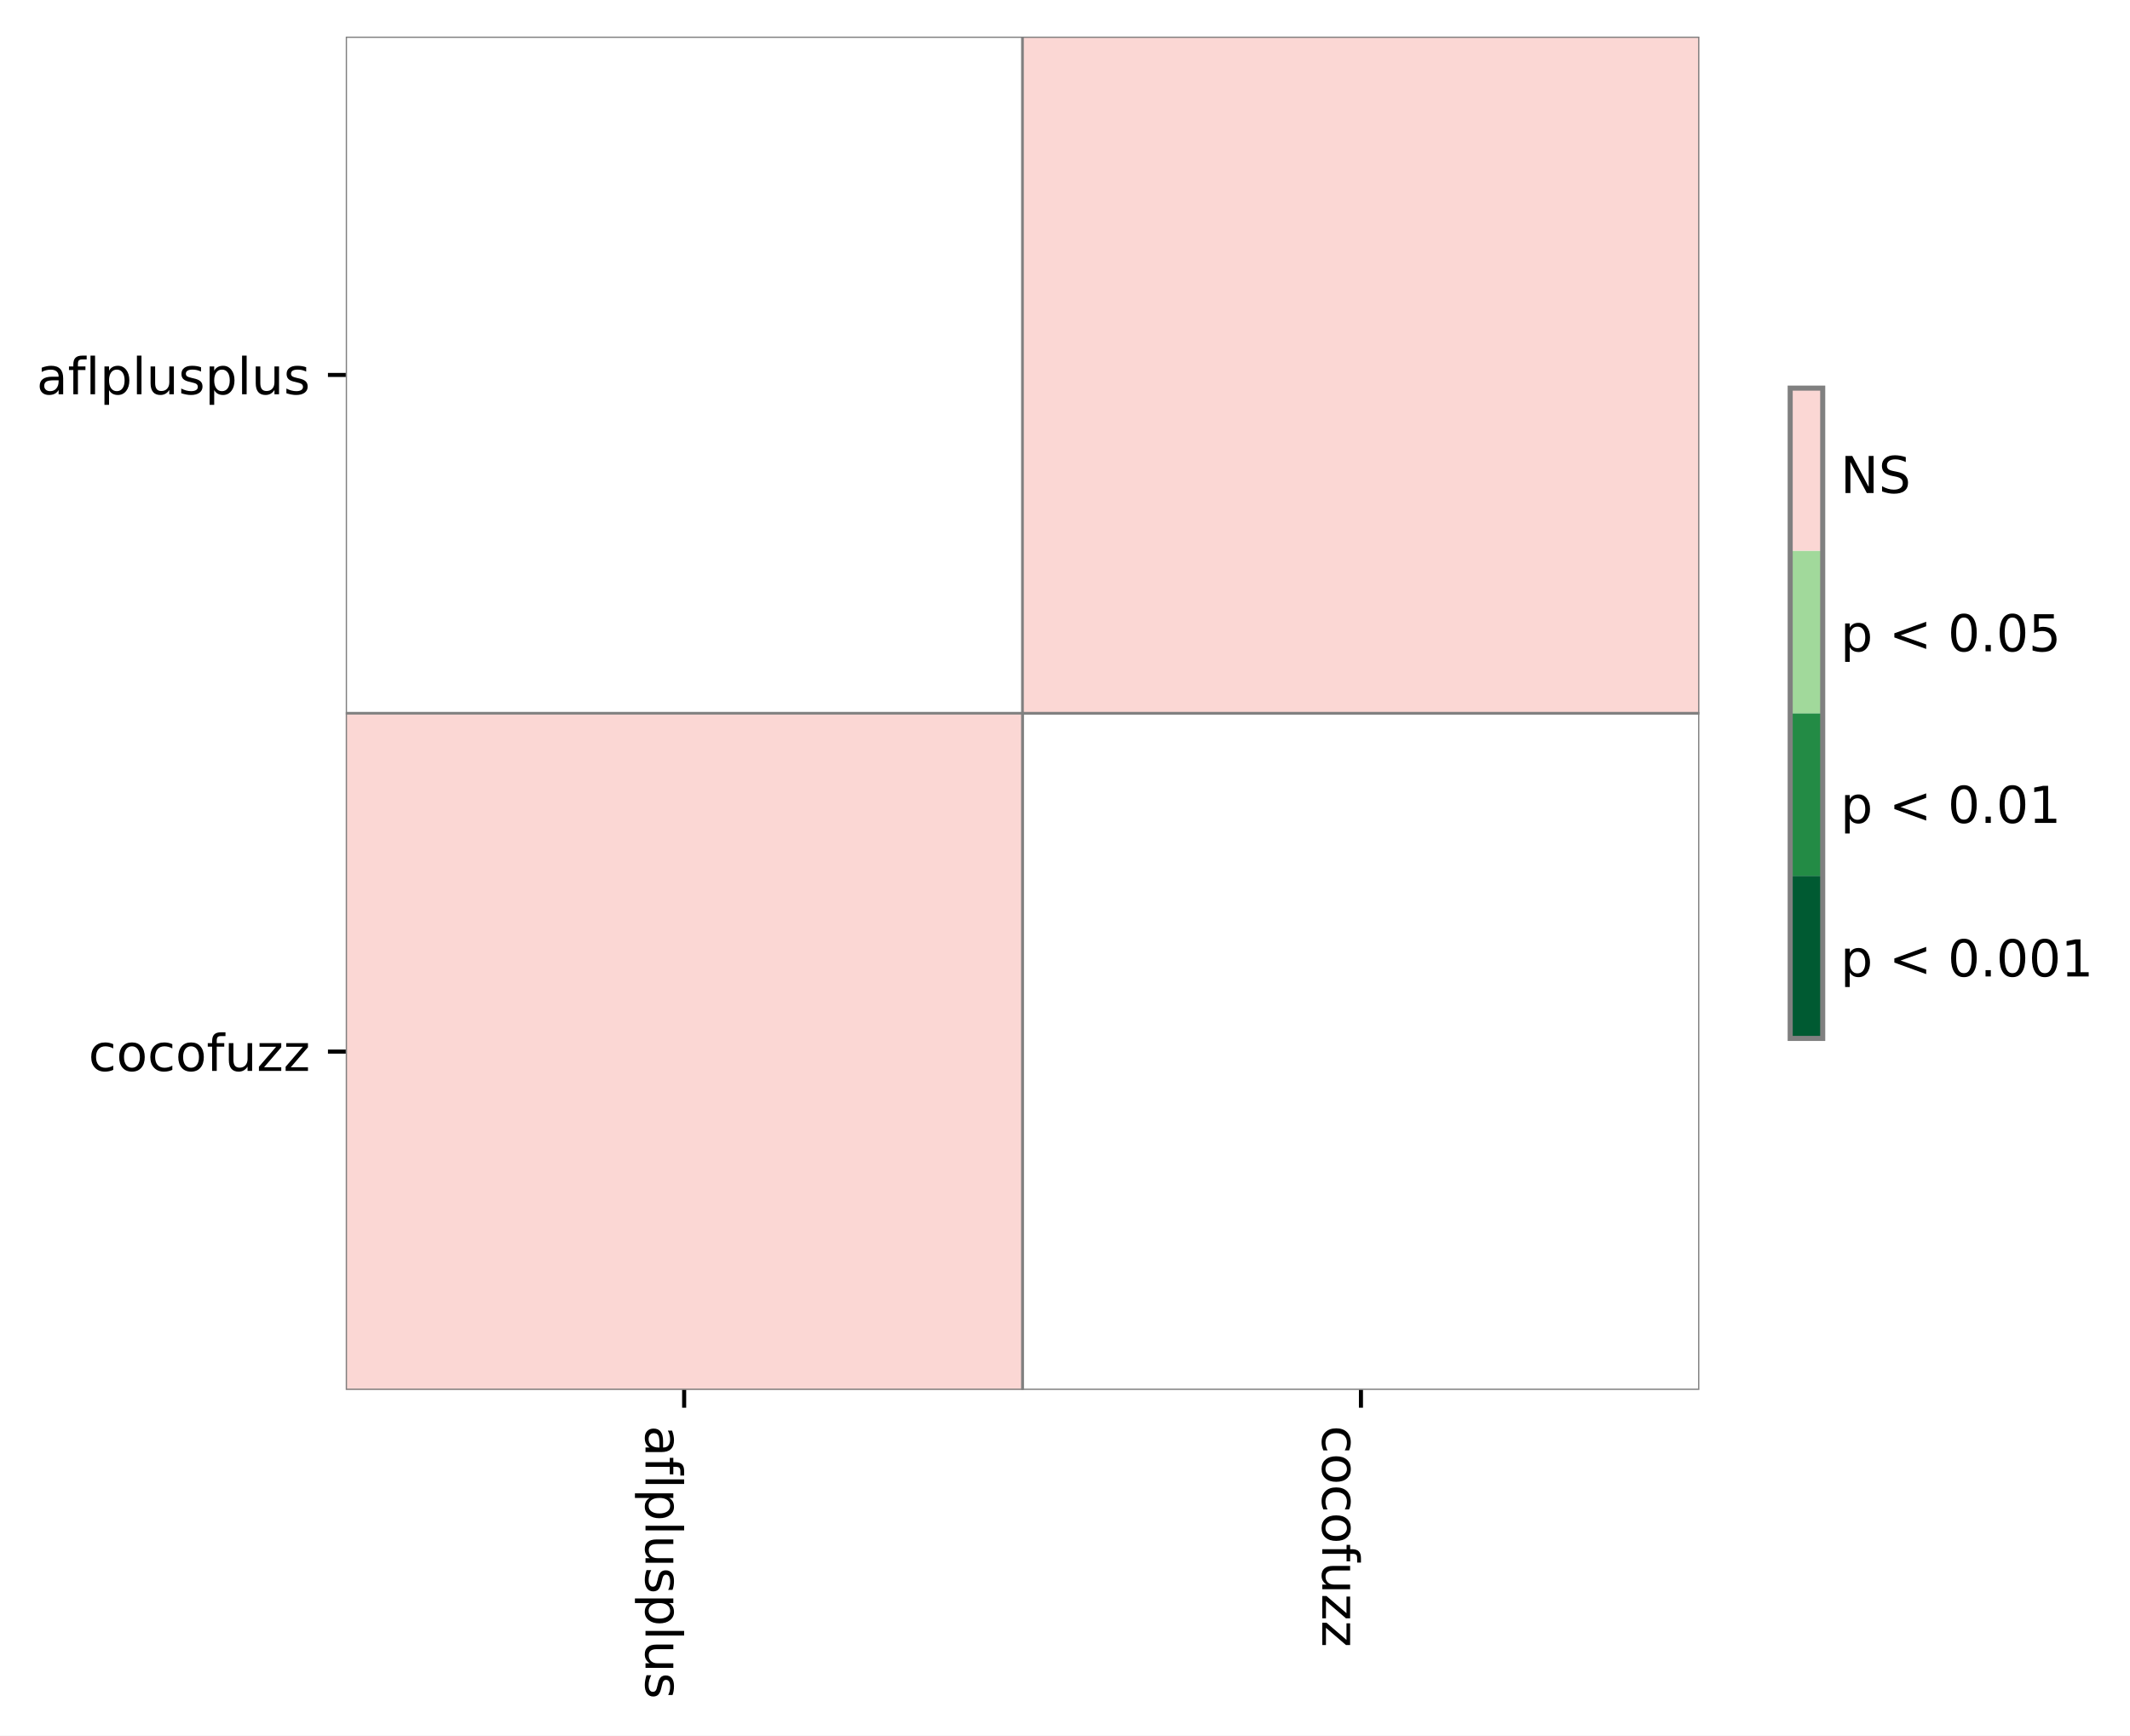
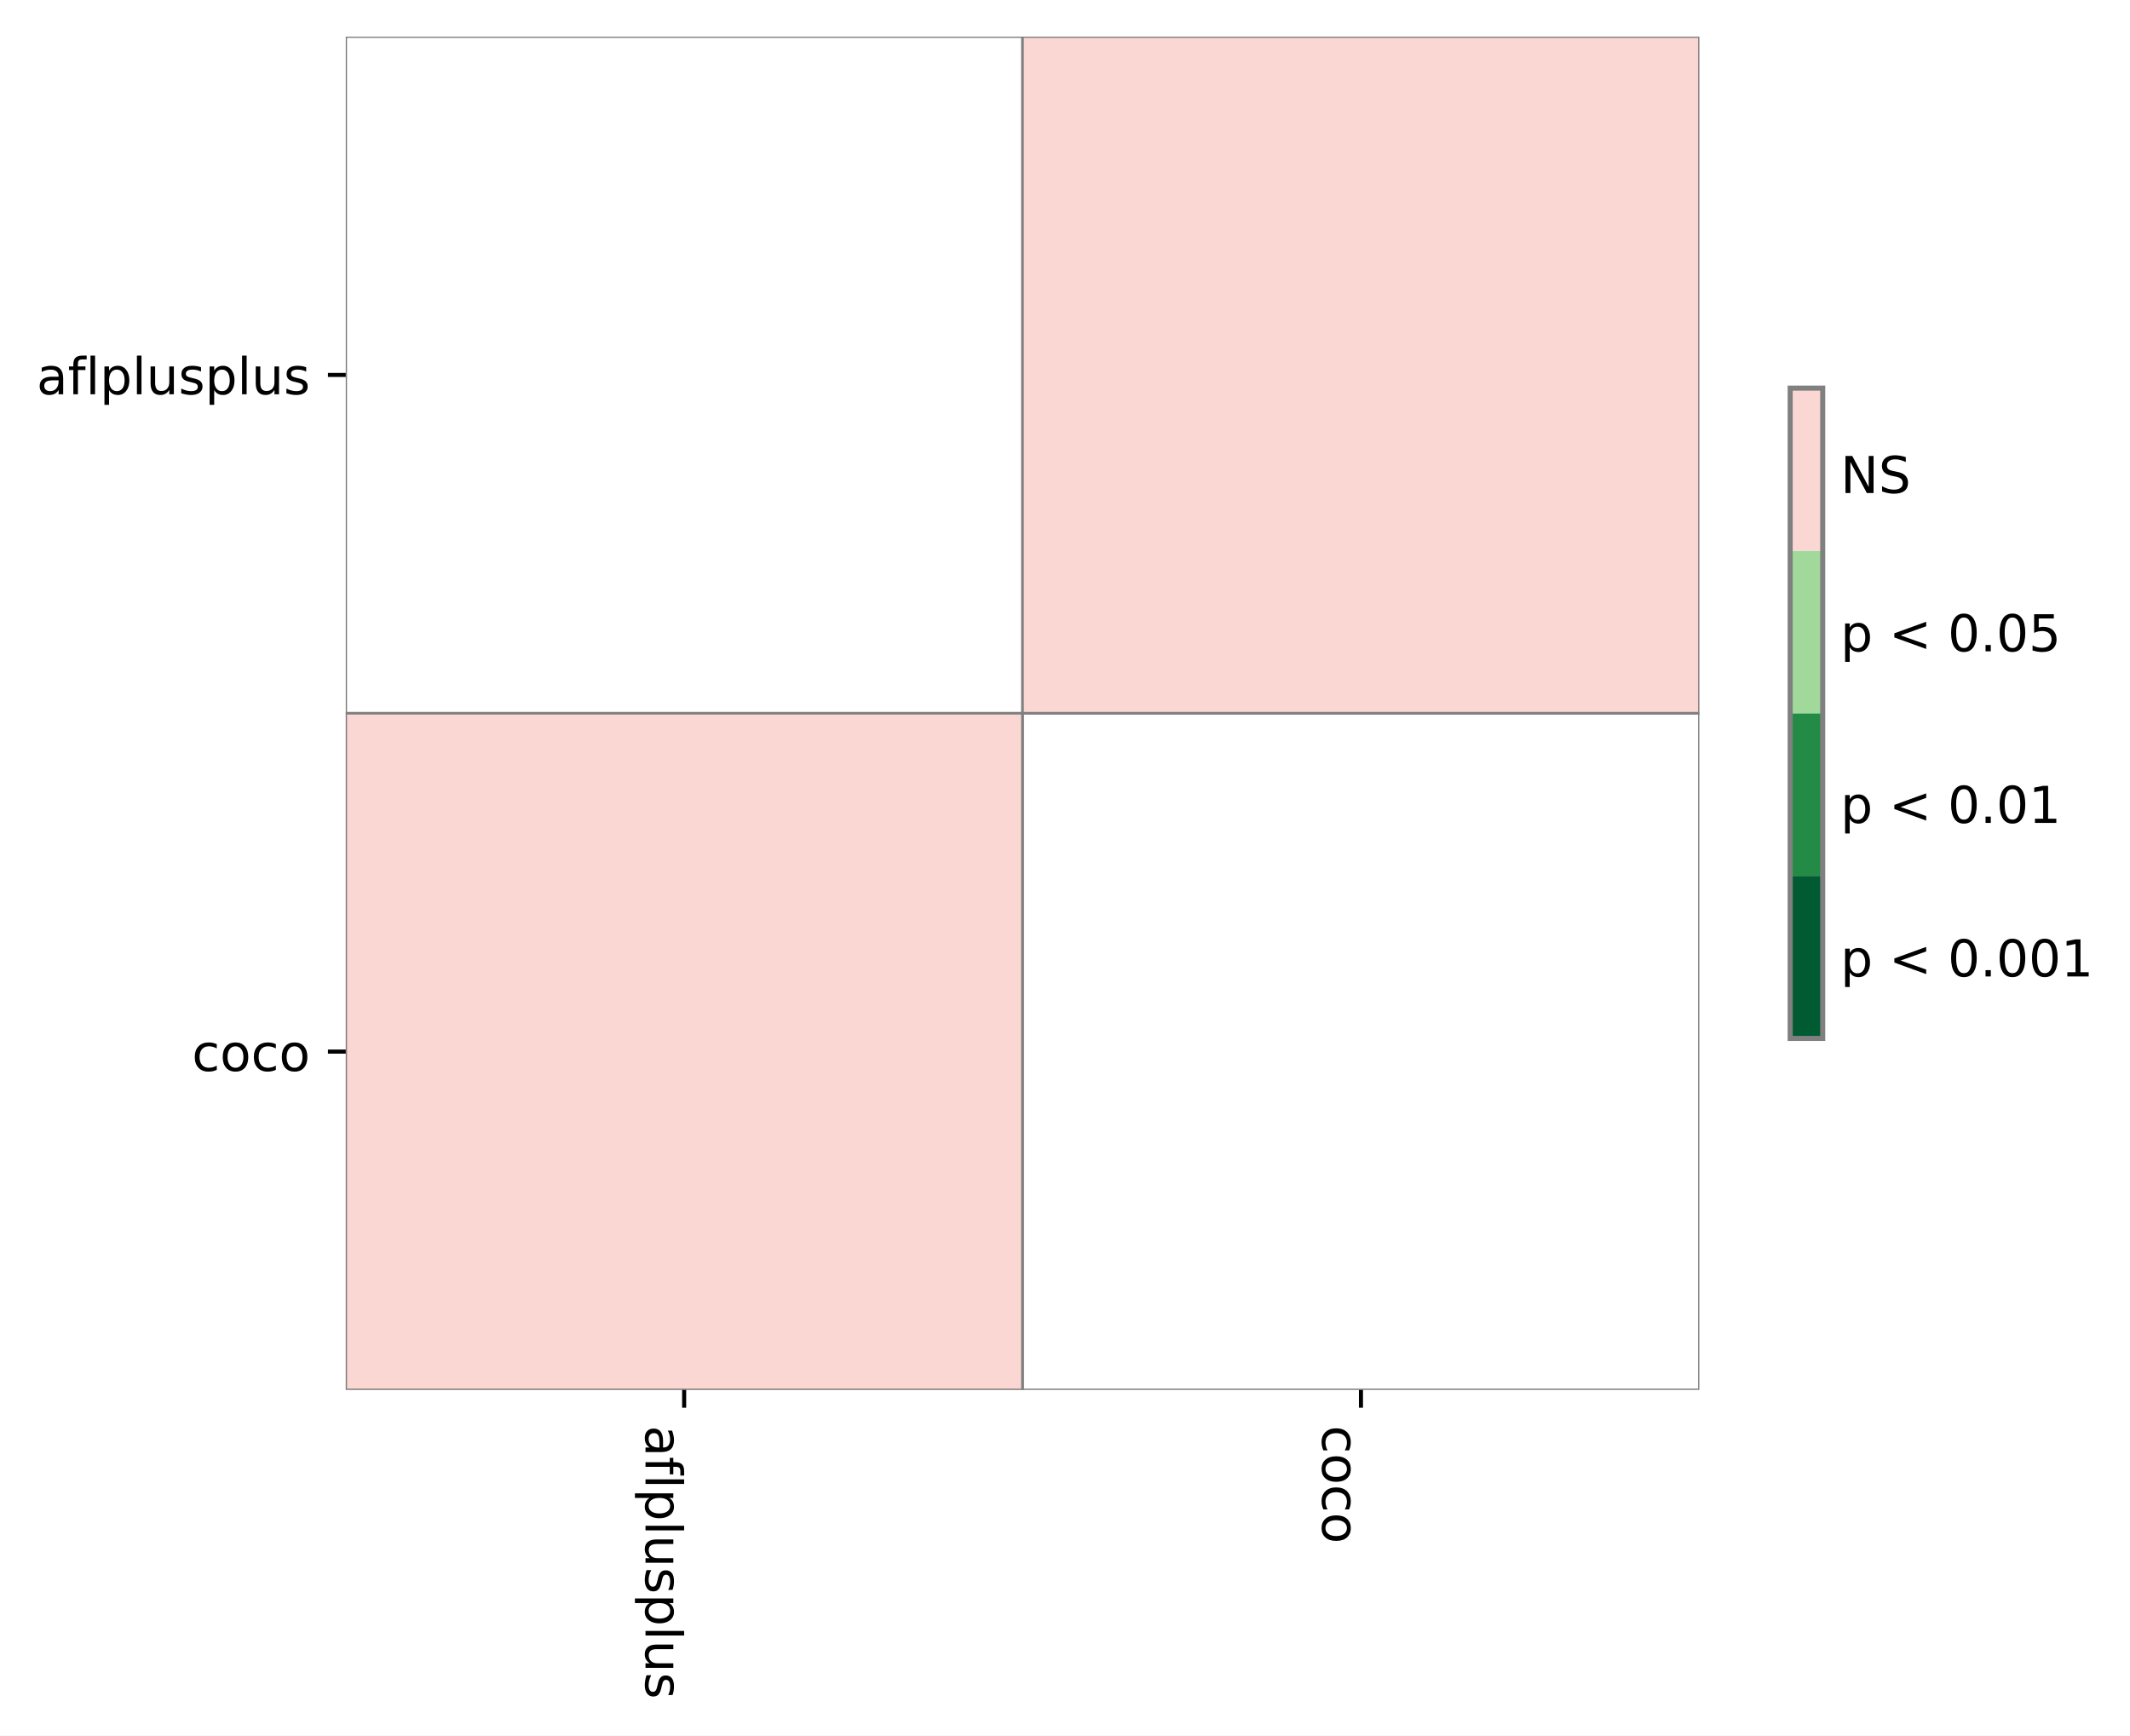
<svg xmlns="http://www.w3.org/2000/svg" xmlns:xlink="http://www.w3.org/1999/xlink" height="341.285pt" version="1.1" viewBox="0 0 418.748 341.285" width="418.748pt">
  <defs>
    <style type="text/css">*{stroke-linecap:butt;stroke-linejoin:round;}</style>
  </defs>
  <g id="figure_1">
    <g id="patch_1">
      <path d="M 0 341.285  L 418.748 341.285  L 418.748 0  L 0 0  z " style="fill:#ffffff;" />
    </g>
    <g id="axes_1">
      <g id="patch_2">
        <path d="M 67.973 273.312  L 334.085 273.312  L 334.085 7.2  L 67.973 7.2  z " style="fill:#ffffff;" />
      </g>
      <g id="QuadMesh_1">
-         <path clip-path="url(#p3cd8fd23d9)" d="M 67.973 7.2  L 201.029 7.2  L 201.029 140.256  L 67.973 140.256  L 67.973 7.2  " style="fill:none;stroke:#808080;stroke-width:0.5;" />
-         <path clip-path="url(#p3cd8fd23d9)" d="M 201.029 7.2  L 334.085 7.2  L 334.085 140.256  L 201.029 140.256  L 201.029 7.2  " style="fill:#fbd7d4;stroke:#808080;stroke-width:0.5;" />
-         <path clip-path="url(#p3cd8fd23d9)" d="M 67.973 140.256  L 201.029 140.256  L 201.029 273.312  L 67.973 273.312  L 67.973 140.256  " style="fill:#fbd7d4;stroke:#808080;stroke-width:0.5;" />
-         <path clip-path="url(#p3cd8fd23d9)" d="M 201.029 140.256  L 334.085 140.256  L 334.085 273.312  L 201.029 273.312  L 201.029 140.256  " style="fill:none;stroke:#808080;stroke-width:0.5;" />
+         <path clip-path="url(#p689e21dd33)" d="M 67.973 7.2  L 201.029 7.2  L 201.029 140.256  L 67.973 140.256  L 67.973 7.2  " style="fill:none;stroke:#808080;stroke-width:0.5;" />
+         <path clip-path="url(#p689e21dd33)" d="M 201.029 7.2  L 334.085 7.2  L 334.085 140.256  L 201.029 140.256  L 201.029 7.2  " style="fill:#fbd7d4;stroke:#808080;stroke-width:0.5;" />
+         <path clip-path="url(#p689e21dd33)" d="M 67.973 140.256  L 201.029 140.256  L 201.029 273.312  L 67.973 273.312  L 67.973 140.256  " style="fill:#fbd7d4;stroke:#808080;stroke-width:0.5;" />
+         <path clip-path="url(#p689e21dd33)" d="M 201.029 140.256  L 334.085 140.256  L 334.085 273.312  L 201.029 273.312  L 201.029 140.256  " style="fill:none;stroke:#808080;stroke-width:0.5;" />
      </g>
      <g id="matplotlib.axis_1">
        <g id="xtick_1">
          <g id="line2d_1">
            <defs>
-               <path d="M 0 0  L 0 3.5  " id="m4de564083b" style="stroke:#000000;stroke-width:0.8;" />
+               <path d="M 0 0  L 0 3.5  " id="md749af1ce7" style="stroke:#000000;stroke-width:0.8;" />
            </defs>
            <g>
-               <use style="stroke:#000000;stroke-width:0.8;" x="134.501" xlink:href="#m4de564083b" y="273.312" />
+               <use style="stroke:#000000;stroke-width:0.8;" x="134.501" xlink:href="#md749af1ce7" y="273.312" />
            </g>
          </g>
          <g id="text_1">
            <g transform="translate(126.903 280.312)rotate(-270)scale(0.1 -0.1)">
              <defs>
                <path d="M 34.281 27.484  Q 23.391 27.484 19.188 25  Q 14.984 22.516 14.984 16.5  Q 14.984 11.719 18.141 8.906  Q 21.297 6.109 26.703 6.109  Q 34.188 6.109 38.703 11.406  Q 43.219 16.703 43.219 25.484  L 43.219 27.484  z M 52.203 31.203  L 52.203 0  L 43.219 0  L 43.219 8.297  Q 40.141 3.328 35.547 0.953  Q 30.953 -1.422 24.312 -1.422  Q 15.922 -1.422 10.953 3.297  Q 6 8.016 6 15.922  Q 6 25.141 12.172 29.828  Q 18.359 34.516 30.609 34.516  L 43.219 34.516  L 43.219 35.406  Q 43.219 41.609 39.141 45  Q 35.062 48.391 27.688 48.391  Q 23 48.391 18.547 47.266  Q 14.109 46.141 10.016 43.891  L 10.016 52.203  Q 14.938 54.109 19.578 55.047  Q 24.219 56 28.609 56  Q 40.484 56 46.344 49.844  Q 52.203 43.703 52.203 31.203  z " id="DejaVuSans-97" />
                <path d="M 37.109 75.984  L 37.109 68.5  L 28.516 68.5  Q 23.688 68.5 21.797 66.547  Q 19.922 64.594 19.922 59.516  L 19.922 54.688  L 34.719 54.688  L 34.719 47.703  L 19.922 47.703  L 19.922 0  L 10.891 0  L 10.891 47.703  L 2.297 47.703  L 2.297 54.688  L 10.891 54.688  L 10.891 58.5  Q 10.891 67.625 15.141 71.797  Q 19.391 75.984 28.609 75.984  z " id="DejaVuSans-102" />
                <path d="M 9.422 75.984  L 18.406 75.984  L 18.406 0  L 9.422 0  z " id="DejaVuSans-108" />
                <path d="M 18.109 8.203  L 18.109 -20.797  L 9.078 -20.797  L 9.078 54.688  L 18.109 54.688  L 18.109 46.391  Q 20.953 51.266 25.266 53.625  Q 29.594 56 35.594 56  Q 45.562 56 51.781 48.094  Q 58.016 40.188 58.016 27.297  Q 58.016 14.406 51.781 6.484  Q 45.562 -1.422 35.594 -1.422  Q 29.594 -1.422 25.266 0.953  Q 20.953 3.328 18.109 8.203  z M 48.688 27.297  Q 48.688 37.203 44.609 42.844  Q 40.531 48.484 33.406 48.484  Q 26.266 48.484 22.188 42.844  Q 18.109 37.203 18.109 27.297  Q 18.109 17.391 22.188 11.75  Q 26.266 6.109 33.406 6.109  Q 40.531 6.109 44.609 11.75  Q 48.688 17.391 48.688 27.297  z " id="DejaVuSans-112" />
                <path d="M 8.5 21.578  L 8.5 54.688  L 17.484 54.688  L 17.484 21.922  Q 17.484 14.156 20.5 10.266  Q 23.531 6.391 29.594 6.391  Q 36.859 6.391 41.078 11.031  Q 45.312 15.672 45.312 23.688  L 45.312 54.688  L 54.297 54.688  L 54.297 0  L 45.312 0  L 45.312 8.406  Q 42.047 3.422 37.719 1  Q 33.406 -1.422 27.688 -1.422  Q 18.266 -1.422 13.375 4.438  Q 8.5 10.297 8.5 21.578  z M 31.109 56  z " id="DejaVuSans-117" />
                <path d="M 44.281 53.078  L 44.281 44.578  Q 40.484 46.531 36.375 47.5  Q 32.281 48.484 27.875 48.484  Q 21.188 48.484 17.844 46.438  Q 14.5 44.391 14.5 40.281  Q 14.5 37.156 16.891 35.375  Q 19.281 33.594 26.516 31.984  L 29.594 31.297  Q 39.156 29.25 43.188 25.516  Q 47.219 21.781 47.219 15.094  Q 47.219 7.469 41.188 3.016  Q 35.156 -1.422 24.609 -1.422  Q 20.219 -1.422 15.453 -0.562  Q 10.688 0.297 5.422 2  L 5.422 11.281  Q 10.406 8.688 15.234 7.391  Q 20.062 6.109 24.812 6.109  Q 31.156 6.109 34.562 8.281  Q 37.984 10.453 37.984 14.406  Q 37.984 18.062 35.516 20.016  Q 33.062 21.969 24.703 23.781  L 21.578 24.516  Q 13.234 26.266 9.516 29.906  Q 5.812 33.547 5.812 39.891  Q 5.812 47.609 11.281 51.797  Q 16.75 56 26.812 56  Q 31.781 56 36.172 55.266  Q 40.578 54.547 44.281 53.078  z " id="DejaVuSans-115" />
              </defs>
              <use xlink:href="#DejaVuSans-97" />
              <use x="61.279" xlink:href="#DejaVuSans-102" />
              <use x="96.484" xlink:href="#DejaVuSans-108" />
              <use x="124.268" xlink:href="#DejaVuSans-112" />
              <use x="187.744" xlink:href="#DejaVuSans-108" />
              <use x="215.527" xlink:href="#DejaVuSans-117" />
              <use x="278.906" xlink:href="#DejaVuSans-115" />
              <use x="331.006" xlink:href="#DejaVuSans-112" />
              <use x="394.482" xlink:href="#DejaVuSans-108" />
              <use x="422.266" xlink:href="#DejaVuSans-117" />
              <use x="485.645" xlink:href="#DejaVuSans-115" />
            </g>
          </g>
        </g>
        <g id="xtick_2">
          <g id="line2d_2">
            <g>
-               <use style="stroke:#000000;stroke-width:0.8;" x="267.557" xlink:href="#m4de564083b" y="273.312" />
+               <use style="stroke:#000000;stroke-width:0.8;" x="267.557" xlink:href="#md749af1ce7" y="273.312" />
            </g>
          </g>
          <g id="text_2">
            <g transform="translate(259.959 280.312)rotate(-270)scale(0.1 -0.1)">
              <defs>
                <path d="M 48.781 52.594  L 48.781 44.188  Q 44.969 46.297 41.141 47.344  Q 37.312 48.391 33.406 48.391  Q 24.656 48.391 19.812 42.844  Q 14.984 37.312 14.984 27.297  Q 14.984 17.281 19.812 11.734  Q 24.656 6.203 33.406 6.203  Q 37.312 6.203 41.141 7.25  Q 44.969 8.297 48.781 10.406  L 48.781 2.094  Q 45.016 0.344 40.984 -0.531  Q 36.969 -1.422 32.422 -1.422  Q 20.062 -1.422 12.781 6.344  Q 5.516 14.109 5.516 27.297  Q 5.516 40.672 12.859 48.328  Q 20.219 56 33.016 56  Q 37.156 56 41.109 55.141  Q 45.062 54.297 48.781 52.594  z " id="DejaVuSans-99" />
                <path d="M 30.609 48.391  Q 23.391 48.391 19.188 42.75  Q 14.984 37.109 14.984 27.297  Q 14.984 17.484 19.156 11.844  Q 23.344 6.203 30.609 6.203  Q 37.797 6.203 41.984 11.859  Q 46.188 17.531 46.188 27.297  Q 46.188 37.016 41.984 42.703  Q 37.797 48.391 30.609 48.391  z M 30.609 56  Q 42.328 56 49.016 48.375  Q 55.719 40.766 55.719 27.297  Q 55.719 13.875 49.016 6.219  Q 42.328 -1.422 30.609 -1.422  Q 18.844 -1.422 12.172 6.219  Q 5.516 13.875 5.516 27.297  Q 5.516 40.766 12.172 48.375  Q 18.844 56 30.609 56  z " id="DejaVuSans-111" />
-                 <path d="M 5.516 54.688  L 48.188 54.688  L 48.188 46.484  L 14.406 7.172  L 48.188 7.172  L 48.188 0  L 4.297 0  L 4.297 8.203  L 38.094 47.516  L 5.516 47.516  z " id="DejaVuSans-122" />
              </defs>
              <use xlink:href="#DejaVuSans-99" />
              <use x="54.98" xlink:href="#DejaVuSans-111" />
              <use x="116.162" xlink:href="#DejaVuSans-99" />
              <use x="171.143" xlink:href="#DejaVuSans-111" />
-               <use x="232.324" xlink:href="#DejaVuSans-102" />
-               <use x="267.529" xlink:href="#DejaVuSans-117" />
-               <use x="330.908" xlink:href="#DejaVuSans-122" />
-               <use x="383.398" xlink:href="#DejaVuSans-122" />
            </g>
          </g>
        </g>
      </g>
      <g id="matplotlib.axis_2">
        <g id="ytick_1">
          <g id="line2d_3">
            <defs>
-               <path d="M 0 0  L -3.5 0  " id="mc85fc08c0e" style="stroke:#000000;stroke-width:0.8;" />
+               <path d="M 0 0  L -3.5 0  " id="mce487fc58c" style="stroke:#000000;stroke-width:0.8;" />
            </defs>
            <g>
-               <use style="stroke:#000000;stroke-width:0.8;" x="67.973" xlink:href="#mc85fc08c0e" y="73.728" />
+               <use style="stroke:#000000;stroke-width:0.8;" x="67.973" xlink:href="#mce487fc58c" y="73.728" />
            </g>
          </g>
          <g id="text_3">
            <g transform="translate(7.2 77.52722)scale(0.1 -0.1)">
              <use xlink:href="#DejaVuSans-97" />
              <use x="61.279" xlink:href="#DejaVuSans-102" />
              <use x="96.484" xlink:href="#DejaVuSans-108" />
              <use x="124.268" xlink:href="#DejaVuSans-112" />
              <use x="187.744" xlink:href="#DejaVuSans-108" />
              <use x="215.527" xlink:href="#DejaVuSans-117" />
              <use x="278.906" xlink:href="#DejaVuSans-115" />
              <use x="331.006" xlink:href="#DejaVuSans-112" />
              <use x="394.482" xlink:href="#DejaVuSans-108" />
              <use x="422.266" xlink:href="#DejaVuSans-117" />
              <use x="485.645" xlink:href="#DejaVuSans-115" />
            </g>
          </g>
        </g>
        <g id="ytick_2">
          <g id="line2d_4">
            <g>
-               <use style="stroke:#000000;stroke-width:0.8;" x="67.973" xlink:href="#mc85fc08c0e" y="206.784" />
+               <use style="stroke:#000000;stroke-width:0.8;" x="67.973" xlink:href="#mce487fc58c" y="206.784" />
            </g>
          </g>
          <g id="text_4">
-             <g transform="translate(17.38437 210.5832)scale(0.1 -0.1)">
+             <g transform="translate(37.73906 210.5832)scale(0.1 -0.1)">
              <use xlink:href="#DejaVuSans-99" />
              <use x="54.98" xlink:href="#DejaVuSans-111" />
              <use x="116.162" xlink:href="#DejaVuSans-99" />
              <use x="171.143" xlink:href="#DejaVuSans-111" />
-               <use x="232.324" xlink:href="#DejaVuSans-102" />
-               <use x="267.529" xlink:href="#DejaVuSans-117" />
-               <use x="330.908" xlink:href="#DejaVuSans-122" />
-               <use x="383.398" xlink:href="#DejaVuSans-122" />
            </g>
          </g>
        </g>
      </g>
    </g>
    <g id="axes_2">
      <g id="patch_3">
-         <path clip-path="url(#p5b8b8a9f28)" d="M 351.941 204.192  L 351.941 172.224  L 351.941 108.288  L 351.941 76.32  L 358.335 76.32  L 358.335 108.288  L 358.335 172.224  L 358.335 204.192  z " style="fill:#ffffff;stroke:#ffffff;stroke-linejoin:miter;stroke-width:0.01;" />
+         <path clip-path="url(#p641bd0c52c)" d="M 351.941 204.192  L 351.941 172.224  L 351.941 108.288  L 351.941 76.32  L 358.335 76.32  L 358.335 108.288  L 358.335 172.224  L 358.335 204.192  z " style="fill:#ffffff;stroke:#ffffff;stroke-linejoin:miter;stroke-width:0.01;" />
      </g>
      <g id="QuadMesh_2">
-         <path clip-path="url(#p5b8b8a9f28)" d="M 351.941 204.192  L 358.335 204.192  L 358.335 172.224  L 351.941 172.224  L 351.941 204.192  " style="fill:#005a32;" />
-         <path clip-path="url(#p5b8b8a9f28)" d="M 351.941 172.224  L 358.335 172.224  L 358.335 140.256  L 351.941 140.256  L 351.941 172.224  " style="fill:#238b45;" />
-         <path clip-path="url(#p5b8b8a9f28)" d="M 351.941 140.256  L 358.335 140.256  L 358.335 108.288  L 351.941 108.288  L 351.941 140.256  " style="fill:#a1d99b;" />
-         <path clip-path="url(#p5b8b8a9f28)" d="M 351.941 108.288  L 358.335 108.288  L 358.335 76.32  L 351.941 76.32  L 351.941 108.288  " style="fill:#fbd7d4;" />
+         <path clip-path="url(#p641bd0c52c)" d="M 351.941 204.192  L 358.335 204.192  L 358.335 172.224  L 351.941 172.224  L 351.941 204.192  " style="fill:#005a32;" />
+         <path clip-path="url(#p641bd0c52c)" d="M 351.941 172.224  L 358.335 172.224  L 358.335 140.256  L 351.941 140.256  L 351.941 172.224  " style="fill:#238b45;" />
+         <path clip-path="url(#p641bd0c52c)" d="M 351.941 140.256  L 358.335 140.256  L 358.335 108.288  L 351.941 108.288  L 351.941 140.256  " style="fill:#a1d99b;" />
+         <path clip-path="url(#p641bd0c52c)" d="M 351.941 108.288  L 358.335 108.288  L 358.335 76.32  L 351.941 76.32  L 351.941 108.288  " style="fill:#fbd7d4;" />
      </g>
      <g id="matplotlib.axis_3" />
      <g id="matplotlib.axis_4">
        <g id="ytick_3">
          <g id="line2d_5" />
          <g id="text_5">
            <g transform="translate(361.835 192.0072)scale(0.1 -0.1)">
              <defs>
                <path id="DejaVuSans-32" />
                <path d="M 73.188 49.219  L 22.797 31.297  L 73.188 13.484  L 73.188 4.594  L 10.594 27.297  L 10.594 35.406  L 73.188 58.109  z " id="DejaVuSans-60" />
                <path d="M 31.781 66.406  Q 24.172 66.406 20.328 58.906  Q 16.5 51.422 16.5 36.375  Q 16.5 21.391 20.328 13.891  Q 24.172 6.391 31.781 6.391  Q 39.453 6.391 43.281 13.891  Q 47.125 21.391 47.125 36.375  Q 47.125 51.422 43.281 58.906  Q 39.453 66.406 31.781 66.406  z M 31.781 74.219  Q 44.047 74.219 50.516 64.516  Q 56.984 54.828 56.984 36.375  Q 56.984 17.969 50.516 8.266  Q 44.047 -1.422 31.781 -1.422  Q 19.531 -1.422 13.062 8.266  Q 6.594 17.969 6.594 36.375  Q 6.594 54.828 13.062 64.516  Q 19.531 74.219 31.781 74.219  z " id="DejaVuSans-48" />
                <path d="M 10.688 12.406  L 21 12.406  L 21 0  L 10.688 0  z " id="DejaVuSans-46" />
                <path d="M 12.406 8.297  L 28.516 8.297  L 28.516 63.922  L 10.984 60.406  L 10.984 69.391  L 28.422 72.906  L 38.281 72.906  L 38.281 8.297  L 54.391 8.297  L 54.391 0  L 12.406 0  z " id="DejaVuSans-49" />
              </defs>
              <use xlink:href="#DejaVuSans-112" />
              <use x="63.477" xlink:href="#DejaVuSans-32" />
              <use x="95.264" xlink:href="#DejaVuSans-60" />
              <use x="179.053" xlink:href="#DejaVuSans-32" />
              <use x="210.84" xlink:href="#DejaVuSans-48" />
              <use x="274.463" xlink:href="#DejaVuSans-46" />
              <use x="306.25" xlink:href="#DejaVuSans-48" />
              <use x="369.873" xlink:href="#DejaVuSans-48" />
              <use x="433.496" xlink:href="#DejaVuSans-49" />
            </g>
          </g>
        </g>
        <g id="ytick_4">
          <g id="line2d_6" />
          <g id="text_6">
            <g transform="translate(361.835 161.8152)scale(0.1 -0.1)">
              <use xlink:href="#DejaVuSans-112" />
              <use x="63.477" xlink:href="#DejaVuSans-32" />
              <use x="95.264" xlink:href="#DejaVuSans-60" />
              <use x="179.053" xlink:href="#DejaVuSans-32" />
              <use x="210.84" xlink:href="#DejaVuSans-48" />
              <use x="274.463" xlink:href="#DejaVuSans-46" />
              <use x="306.25" xlink:href="#DejaVuSans-48" />
              <use x="369.873" xlink:href="#DejaVuSans-49" />
            </g>
          </g>
        </g>
        <g id="ytick_5">
          <g id="line2d_7" />
          <g id="text_7">
            <g transform="translate(361.835 128.0712)scale(0.1 -0.1)">
              <defs>
                <path d="M 10.797 72.906  L 49.516 72.906  L 49.516 64.594  L 19.828 64.594  L 19.828 46.734  Q 21.969 47.469 24.109 47.828  Q 26.266 48.188 28.422 48.188  Q 40.625 48.188 47.75 41.5  Q 54.891 34.812 54.891 23.391  Q 54.891 11.625 47.562 5.094  Q 40.234 -1.422 26.906 -1.422  Q 22.312 -1.422 17.547 -0.641  Q 12.797 0.141 7.719 1.703  L 7.719 11.625  Q 12.109 9.234 16.797 8.062  Q 21.484 6.891 26.703 6.891  Q 35.156 6.891 40.078 11.328  Q 45.016 15.766 45.016 23.391  Q 45.016 31 40.078 35.438  Q 35.156 39.891 26.703 39.891  Q 22.75 39.891 18.812 39.016  Q 14.891 38.141 10.797 36.281  z " id="DejaVuSans-53" />
              </defs>
              <use xlink:href="#DejaVuSans-112" />
              <use x="63.477" xlink:href="#DejaVuSans-32" />
              <use x="95.264" xlink:href="#DejaVuSans-60" />
              <use x="179.053" xlink:href="#DejaVuSans-32" />
              <use x="210.84" xlink:href="#DejaVuSans-48" />
              <use x="274.463" xlink:href="#DejaVuSans-46" />
              <use x="306.25" xlink:href="#DejaVuSans-48" />
              <use x="369.873" xlink:href="#DejaVuSans-53" />
            </g>
          </g>
        </g>
        <g id="ytick_6">
          <g id="line2d_8" />
          <g id="text_8">
            <g transform="translate(361.835 96.94448)scale(0.1 -0.1)">
              <defs>
                <path d="M 9.812 72.906  L 23.094 72.906  L 55.422 11.922  L 55.422 72.906  L 64.984 72.906  L 64.984 0  L 51.703 0  L 19.391 60.984  L 19.391 0  L 9.812 0  z " id="DejaVuSans-78" />
                <path d="M 53.516 70.516  L 53.516 60.891  Q 47.906 63.578 42.922 64.891  Q 37.938 66.219 33.297 66.219  Q 25.25 66.219 20.875 63.094  Q 16.5 59.969 16.5 54.203  Q 16.5 49.359 19.406 46.891  Q 22.312 44.438 30.422 42.922  L 36.375 41.703  Q 47.406 39.594 52.656 34.297  Q 57.906 29 57.906 20.125  Q 57.906 9.516 50.797 4.047  Q 43.703 -1.422 29.984 -1.422  Q 24.812 -1.422 18.969 -0.25  Q 13.141 0.922 6.891 3.219  L 6.891 13.375  Q 12.891 10.016 18.656 8.297  Q 24.422 6.594 29.984 6.594  Q 38.422 6.594 43.016 9.906  Q 47.609 13.234 47.609 19.391  Q 47.609 24.75 44.312 27.781  Q 41.016 30.812 33.5 32.328  L 27.484 33.5  Q 16.453 35.688 11.516 40.375  Q 6.594 45.062 6.594 53.422  Q 6.594 63.094 13.406 68.656  Q 20.219 74.219 32.172 74.219  Q 37.312 74.219 42.625 73.281  Q 47.953 72.359 53.516 70.516  z " id="DejaVuSans-83" />
              </defs>
              <use xlink:href="#DejaVuSans-78" />
              <use x="74.805" xlink:href="#DejaVuSans-83" />
            </g>
          </g>
        </g>
      </g>
      <g id="patch_4">
        <path d="M 351.941 204.192  L 351.941 172.224  L 351.941 108.288  L 351.941 76.32  L 358.335 76.32  L 358.335 108.288  L 358.335 172.224  L 358.335 204.192  z " style="fill:none;stroke:#808080;stroke-linejoin:miter;" />
      </g>
    </g>
  </g>
  <defs>
-     <clipPath id="p3cd8fd23d9">
+     <clipPath id="p689e21dd33">
      <rect height="266.112" width="266.112" x="67.973" y="7.2" />
    </clipPath>
-     <clipPath id="p5b8b8a9f28">
+     <clipPath id="p641bd0c52c">
      <rect height="127.872" width="6.394" x="351.941" y="76.32" />
    </clipPath>
  </defs>
</svg>
